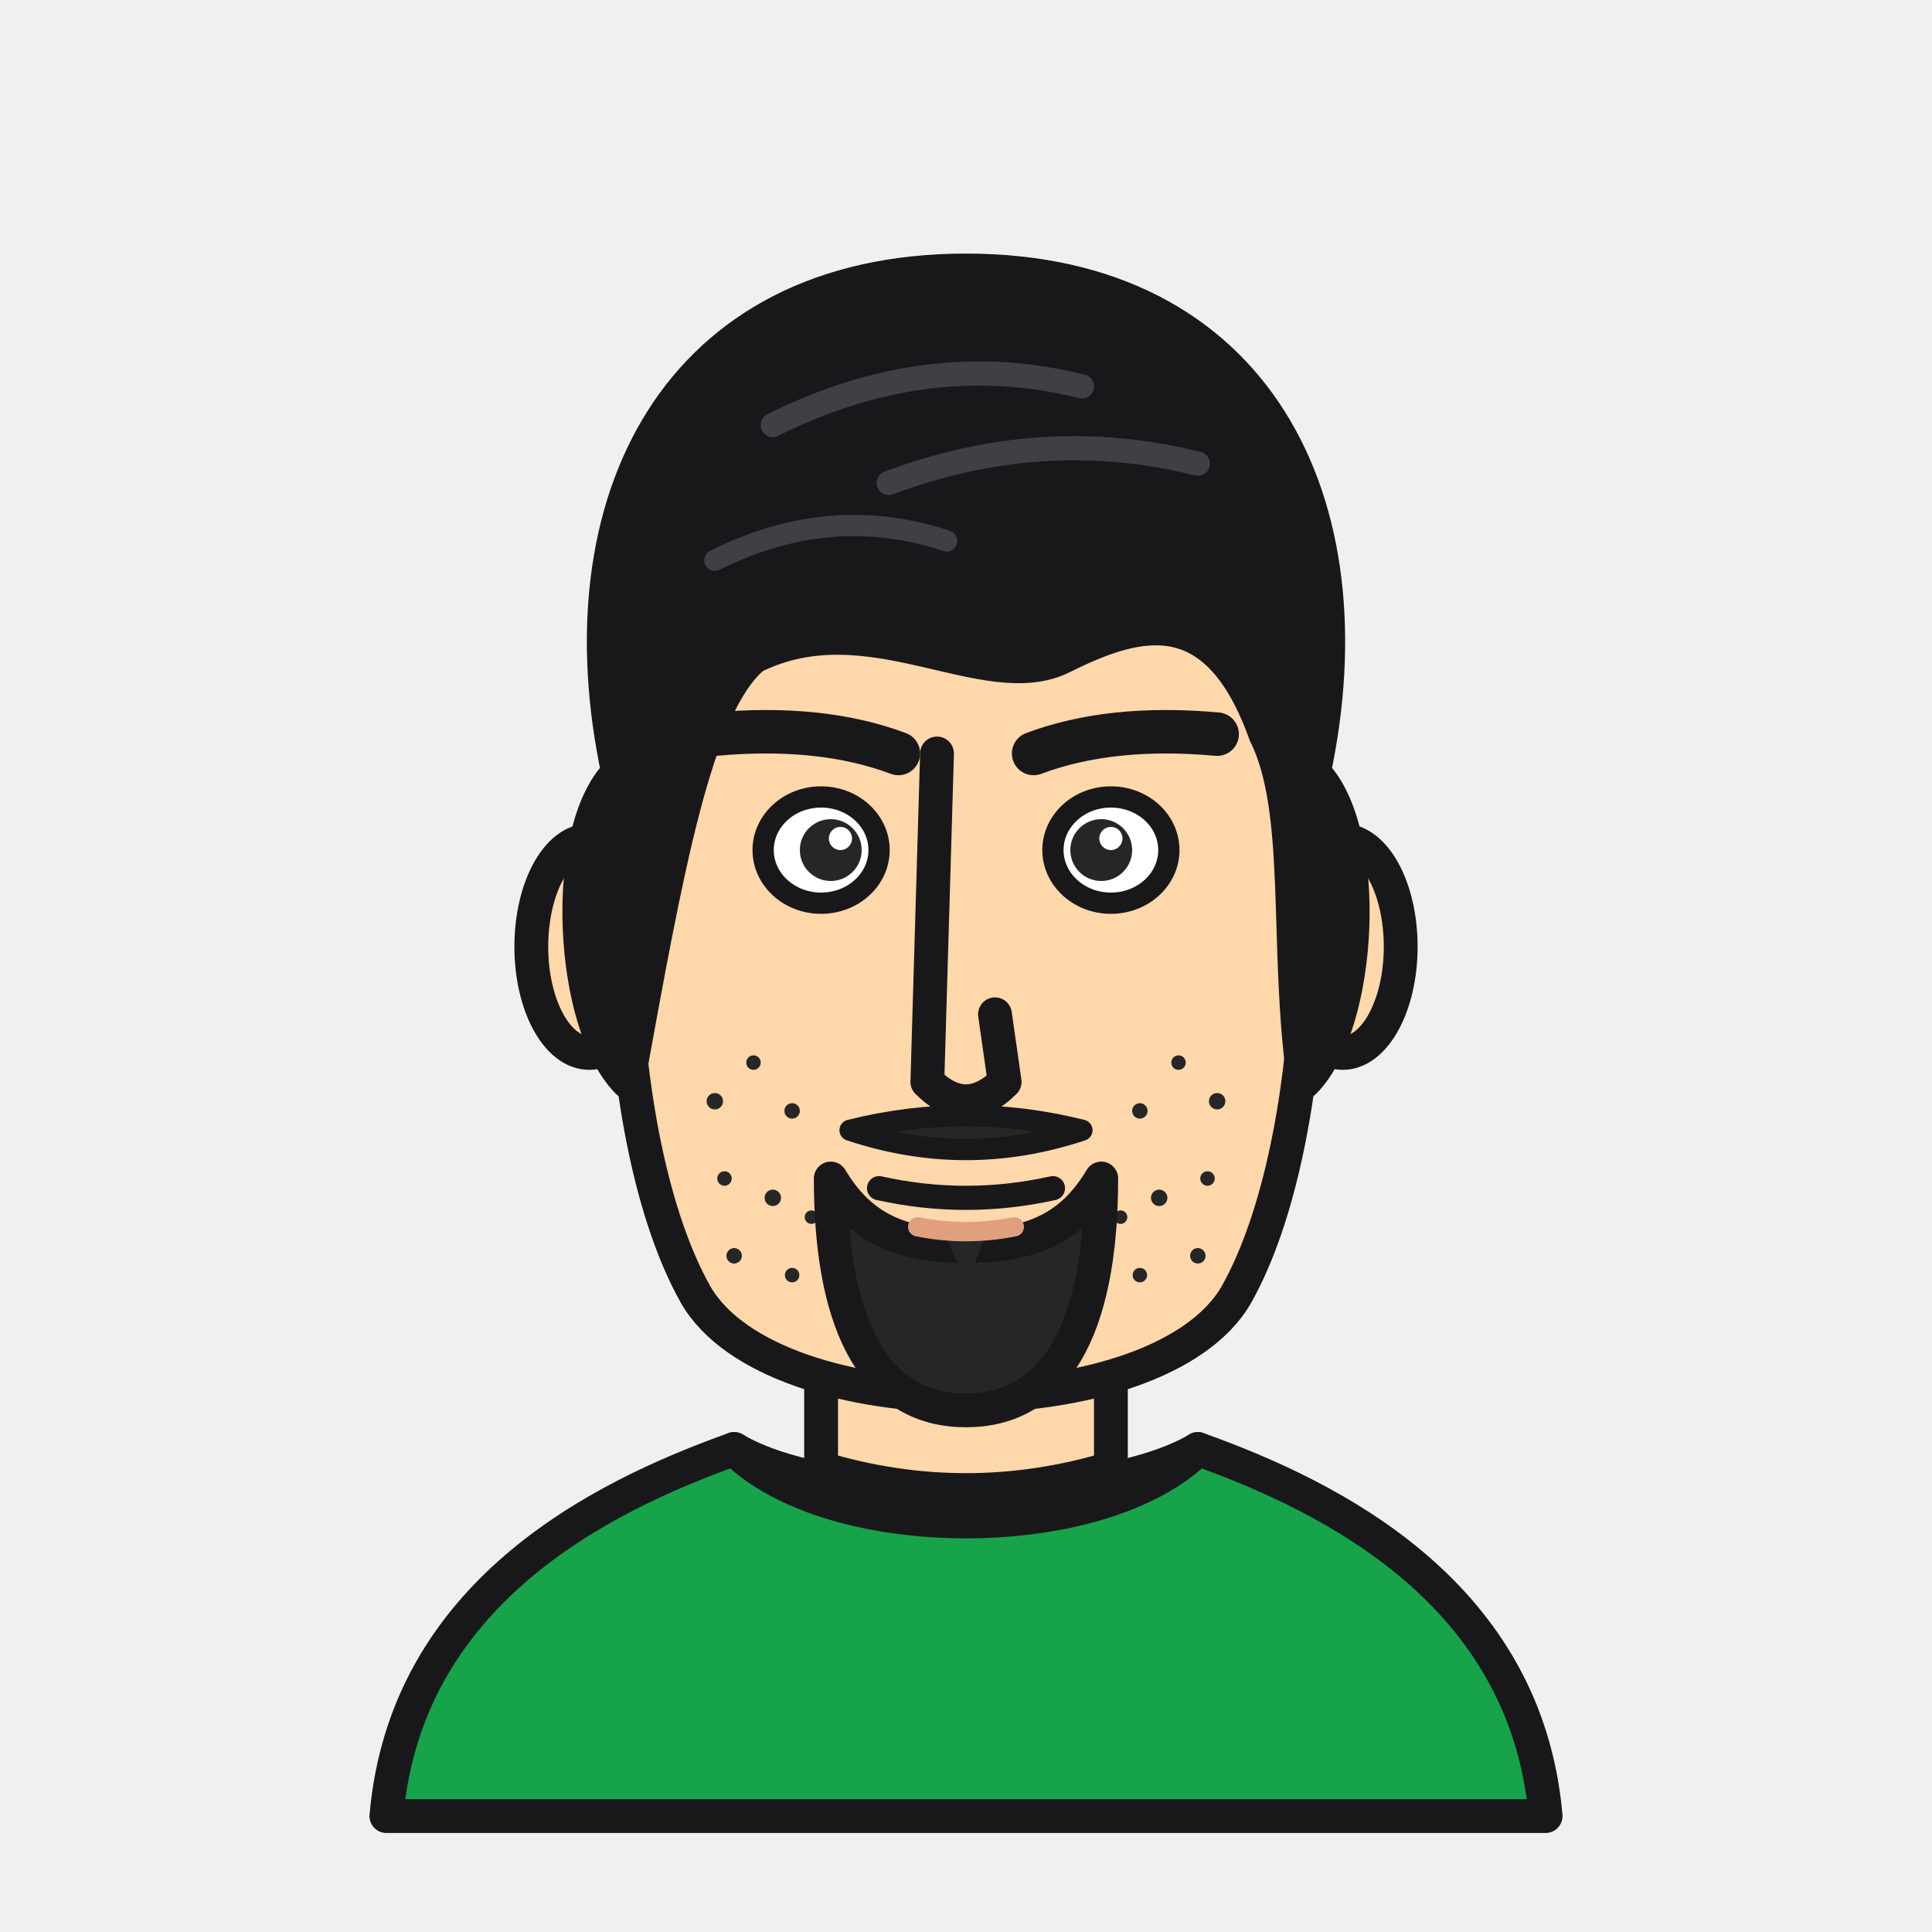
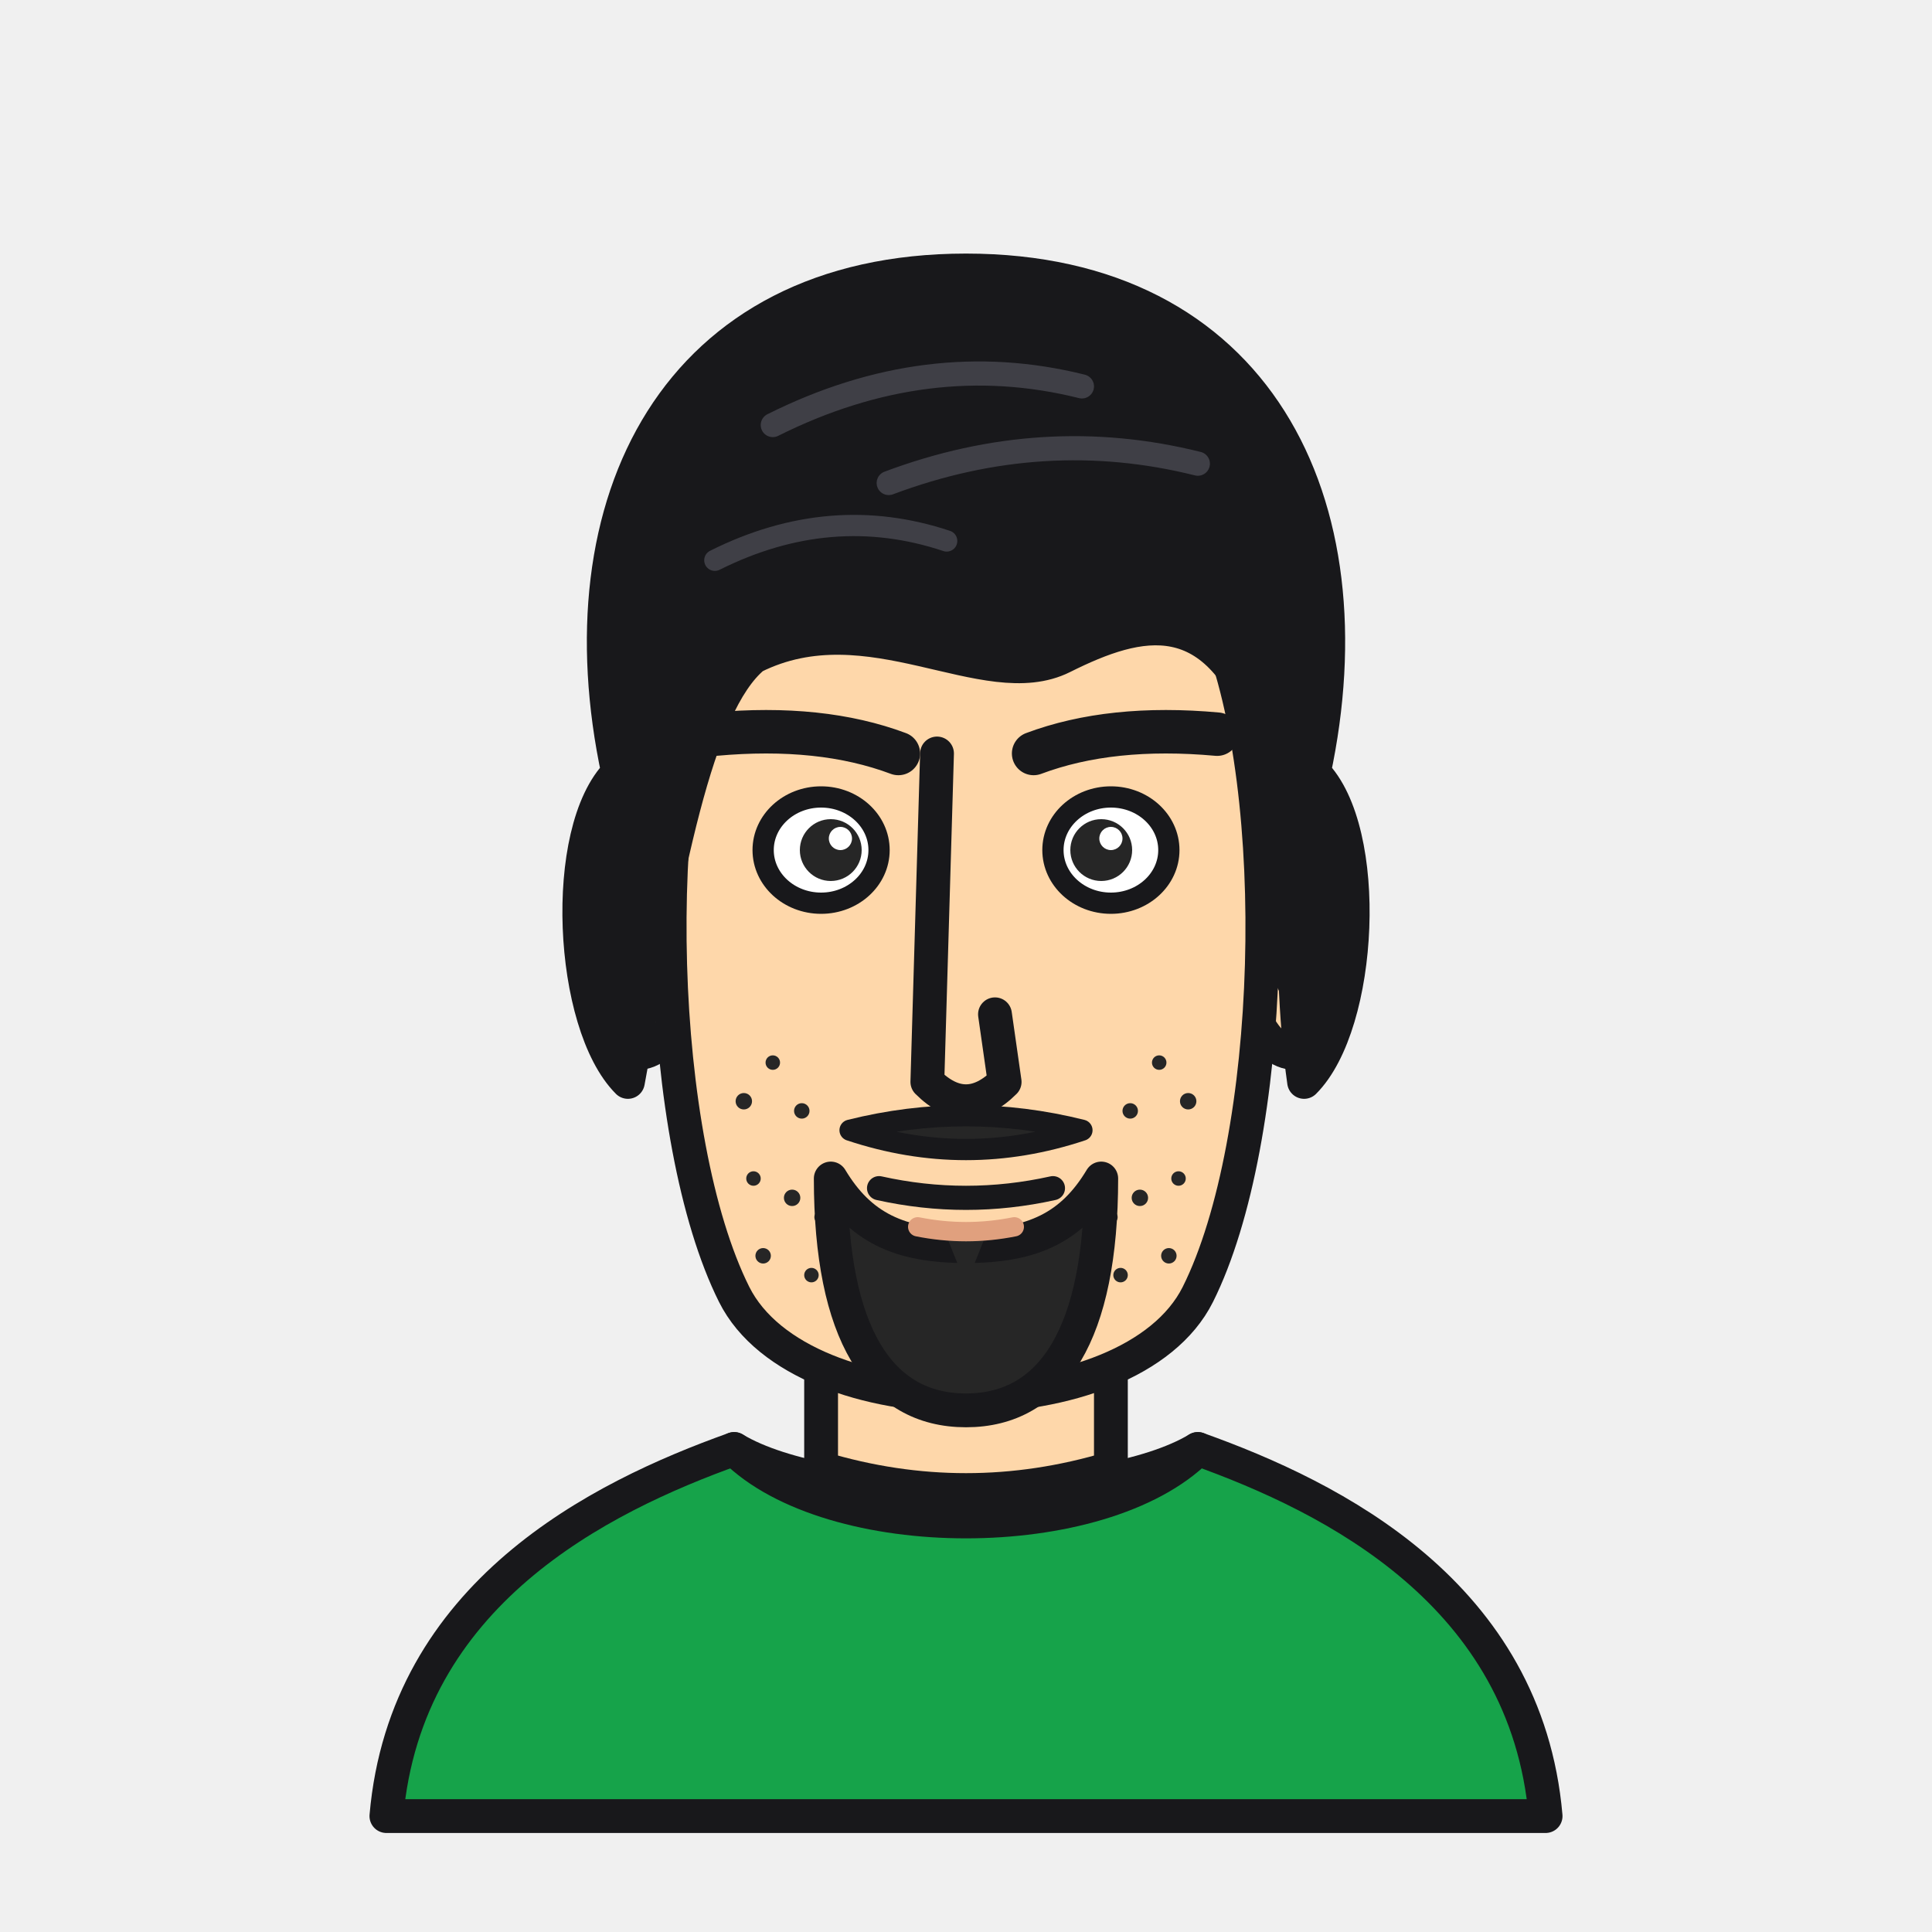
<svg xmlns="http://www.w3.org/2000/svg" viewBox="0 0 200 200" width="100%" height="100%">
  <defs>
    <style>
      .stroke-main { stroke: #18181b; stroke-width: 3.5; stroke-linecap: round; stroke-linejoin: round; }
      .stroke-detail { stroke: #18181b; stroke-width: 2.2; stroke-linecap: round; stroke-linejoin: round; }
    </style>
  </defs>
  <g id="bust">
    <path d="M 40 188               C 42 165 62 155 76 150               C 86 156 114 156 124 150               C 138 155 158 165 160 188               Z" fill="#16a34a" class="stroke-main" />
    <path d="M 76 150 C 86 160 114 160 124 150" fill="none" class="stroke-main" />
    <path d="M 85 130 L 85 152 C 95 155 105 155 115 152 L 115 130 Z" fill="#fed7aa" class="stroke-main" />
  </g>
  <g id="head">
-     <ellipse cx="61" cy="98" rx="6" ry="11" fill="#fed7aa" class="stroke-main" />
-     <ellipse cx="139" cy="98" rx="6" ry="11" fill="#fed7aa" class="stroke-main" />
-     <path d="M 61 95 Q 64 99 61 103" fill="none" class="stroke-detail" />
-     <path d="M 139 95 Q 136 99 139 103" fill="none" class="stroke-detail" />
-     <path d="M 70 65               C 62 82 63 118 72 134               C 80 148 120 148 128 134               C 137 118 138 82 130 65               C 122 50 78 50 70 65 Z" fill="#fed7aa" class="stroke-main" />
+     <ellipse cx="66" cy="98" rx="5.5" ry="11" fill="#fed7aa" class="stroke-main" />
+     <ellipse cx="134" cy="98" rx="5.5" ry="11" fill="#fed7aa" class="stroke-main" />
+     <path d="M 66 95 Q 69 99 66 103" fill="none" class="stroke-detail" />
+     <path d="M 134 95 Q 131 99 134 103" fill="none" class="stroke-detail" />
+     <path d="M 74 65               C 67 82 68 118 76 134               C 83 148 117 148 124 134               C 132 118 133 82 126 65               C 119 50 81 50 74 65 Z" fill="#fed7aa" class="stroke-main" />
    <ellipse cx="85" cy="88" rx="6" ry="5.5" fill="#ffffff" class="stroke-detail" />
    <circle cx="86" cy="88" r="3.2" fill="#262626" />
    <circle cx="87" cy="86.8" r="1.2" fill="#ffffff" />
    <ellipse cx="115" cy="88" rx="6" ry="5.5" fill="#ffffff" class="stroke-detail" />
    <circle cx="114" cy="88" r="3.2" fill="#262626" />
    <circle cx="115" cy="86.8" r="1.2" fill="#ffffff" />
    <path d="M 74 76 Q 85 75 93 78" fill="none" stroke="#18181b" stroke-width="4.5" stroke-linecap="round" />
    <path d="M 107 78 Q 115 75 126 76" fill="none" stroke="#18181b" stroke-width="4.5" stroke-linecap="round" />
    <path d="M 97 78 L 96 112 Q 100 116 104 112 L 103 105" fill="none" stroke="#18181b" stroke-width="3.5" stroke-linecap="round" stroke-linejoin="round" />
    <g id="stubble" fill="#262626">
-       <circle cx="74" cy="114" r="0.85" />
-       <circle cx="78" cy="110" r="0.75" />
-       <circle cx="82" cy="115" r="0.8" />
-       <circle cx="75" cy="122" r="0.75" />
-       <circle cx="80" cy="124" r="0.85" />
-       <circle cx="76" cy="130" r="0.8" />
-       <circle cx="82" cy="132" r="0.75" />
-       <circle cx="84" cy="126" r="0.7" />
-       <circle cx="126" cy="114" r="0.85" />
-       <circle cx="122" cy="110" r="0.75" />
-       <circle cx="118" cy="115" r="0.8" />
-       <circle cx="125" cy="122" r="0.75" />
-       <circle cx="120" cy="124" r="0.85" />
-       <circle cx="124" cy="130" r="0.8" />
-       <circle cx="118" cy="132" r="0.75" />
-       <circle cx="116" cy="126" r="0.7" />
+       <circle cx="77" cy="114" r="0.85" />
+       <circle cx="80" cy="110" r="0.75" />
+       <circle cx="83" cy="115" r="0.8" />
+       <circle cx="78" cy="122" r="0.75" />
+       <circle cx="82" cy="124" r="0.85" />
+       <circle cx="79" cy="130" r="0.8" />
+       <circle cx="84" cy="132" r="0.75" />
+       <circle cx="85" cy="126" r="0.7" />
+       <circle cx="123" cy="114" r="0.85" />
+       <circle cx="120" cy="110" r="0.75" />
+       <circle cx="117" cy="115" r="0.8" />
+       <circle cx="122" cy="122" r="0.75" />
+       <circle cx="118" cy="124" r="0.85" />
+       <circle cx="121" cy="130" r="0.8" />
+       <circle cx="116" cy="132" r="0.75" />
+       <circle cx="115" cy="126" r="0.7" />
    </g>
    <path d="M 86 122               C 86 138 91 146 100 146               C 109 146 114 138 114 122               C 111 127 107 129 100 129               C 93 129 89 127 86 122 Z" fill="#262626" class="stroke-main" />
    <path d="M 88 117 Q 100 114 112 117 Q 100 121 88 117 Z" fill="#262626" class="stroke-detail" />
    <polygon points="98,128 102,128 100,133" fill="#262626" />
    <path d="M 91 123 Q 100 125 109 123" fill="none" stroke="#18181b" stroke-width="2.5" stroke-linecap="round" />
    <path d="M 95 127 Q 100 128 105 127" fill="none" stroke="#e0a07e" stroke-width="2" stroke-linecap="round" />
    <path d="M 64 80               C 58 52 70 28 100 28               C 130 28 142 52 136 80               C 142 86 141 106 135 112               C 133 98 135 84 131 76               C 126 62 118 64 110 68               C 102 72 90 62 78 68               C 72 73 69 90 65 112               C 59 106 58 86 64 80 Z" fill="#18181b" class="stroke-main" />
    <path d="M 80 44 Q 96 36 112 40" fill="none" stroke="#3f3f46" stroke-width="2.5" stroke-linecap="round" />
    <path d="M 92 50 Q 108 44 124 48" fill="none" stroke="#3f3f46" stroke-width="2.5" stroke-linecap="round" />
    <path d="M 74 58 Q 86 52 98 56" fill="none" stroke="#3f3f46" stroke-width="2.2" stroke-linecap="round" />
  </g>
</svg>
